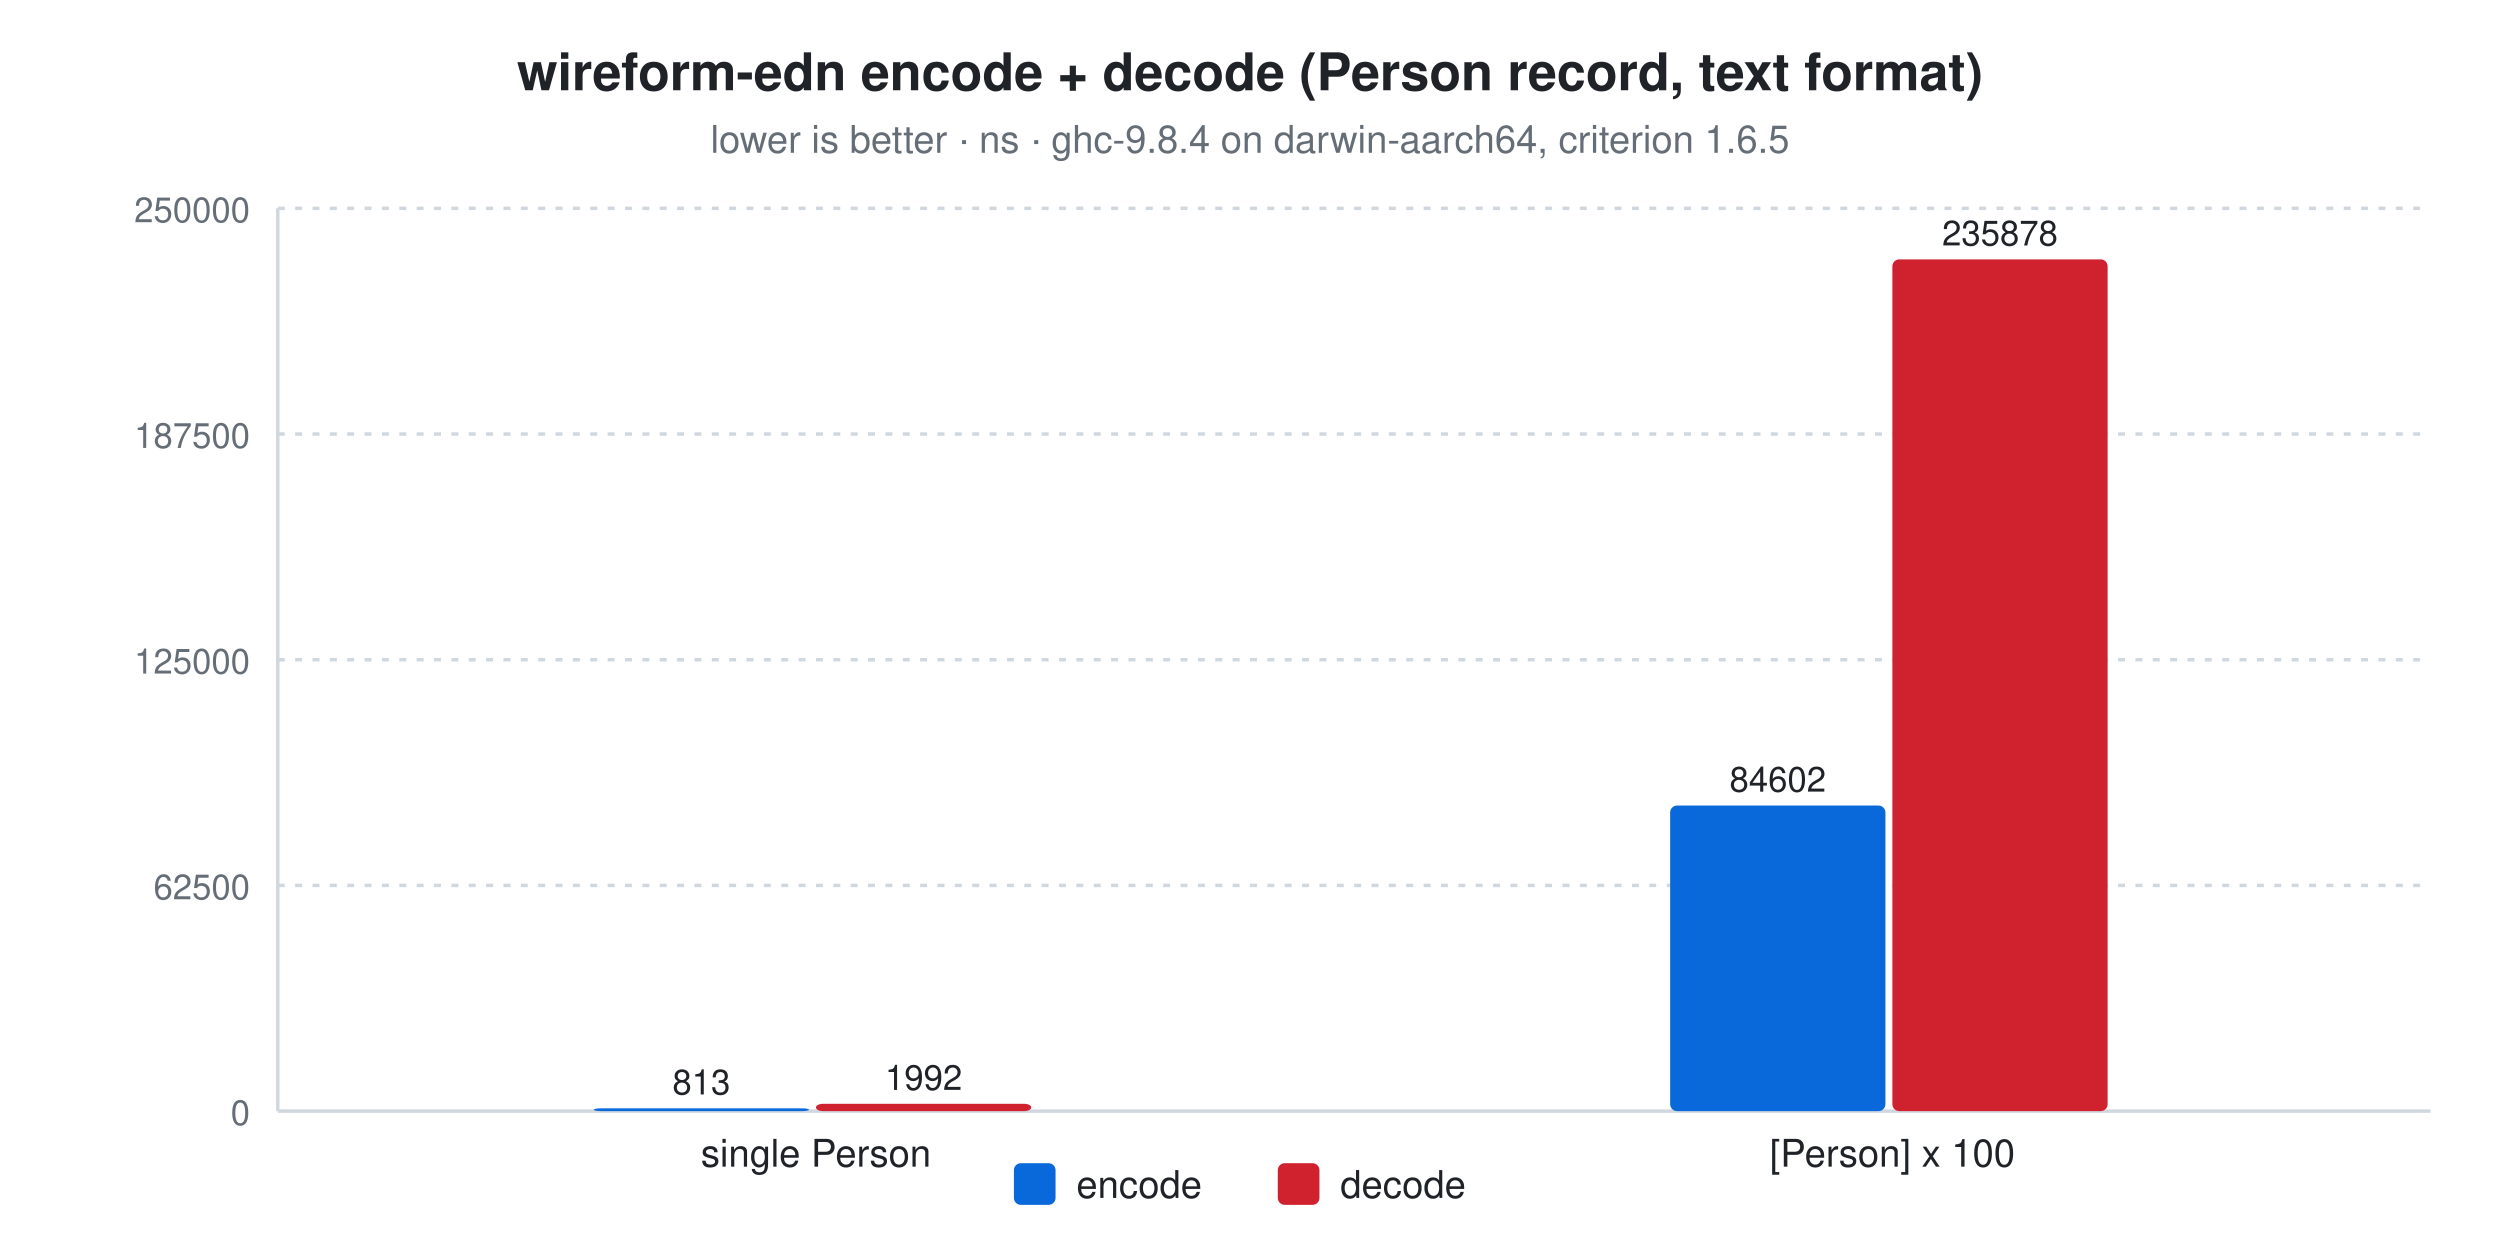
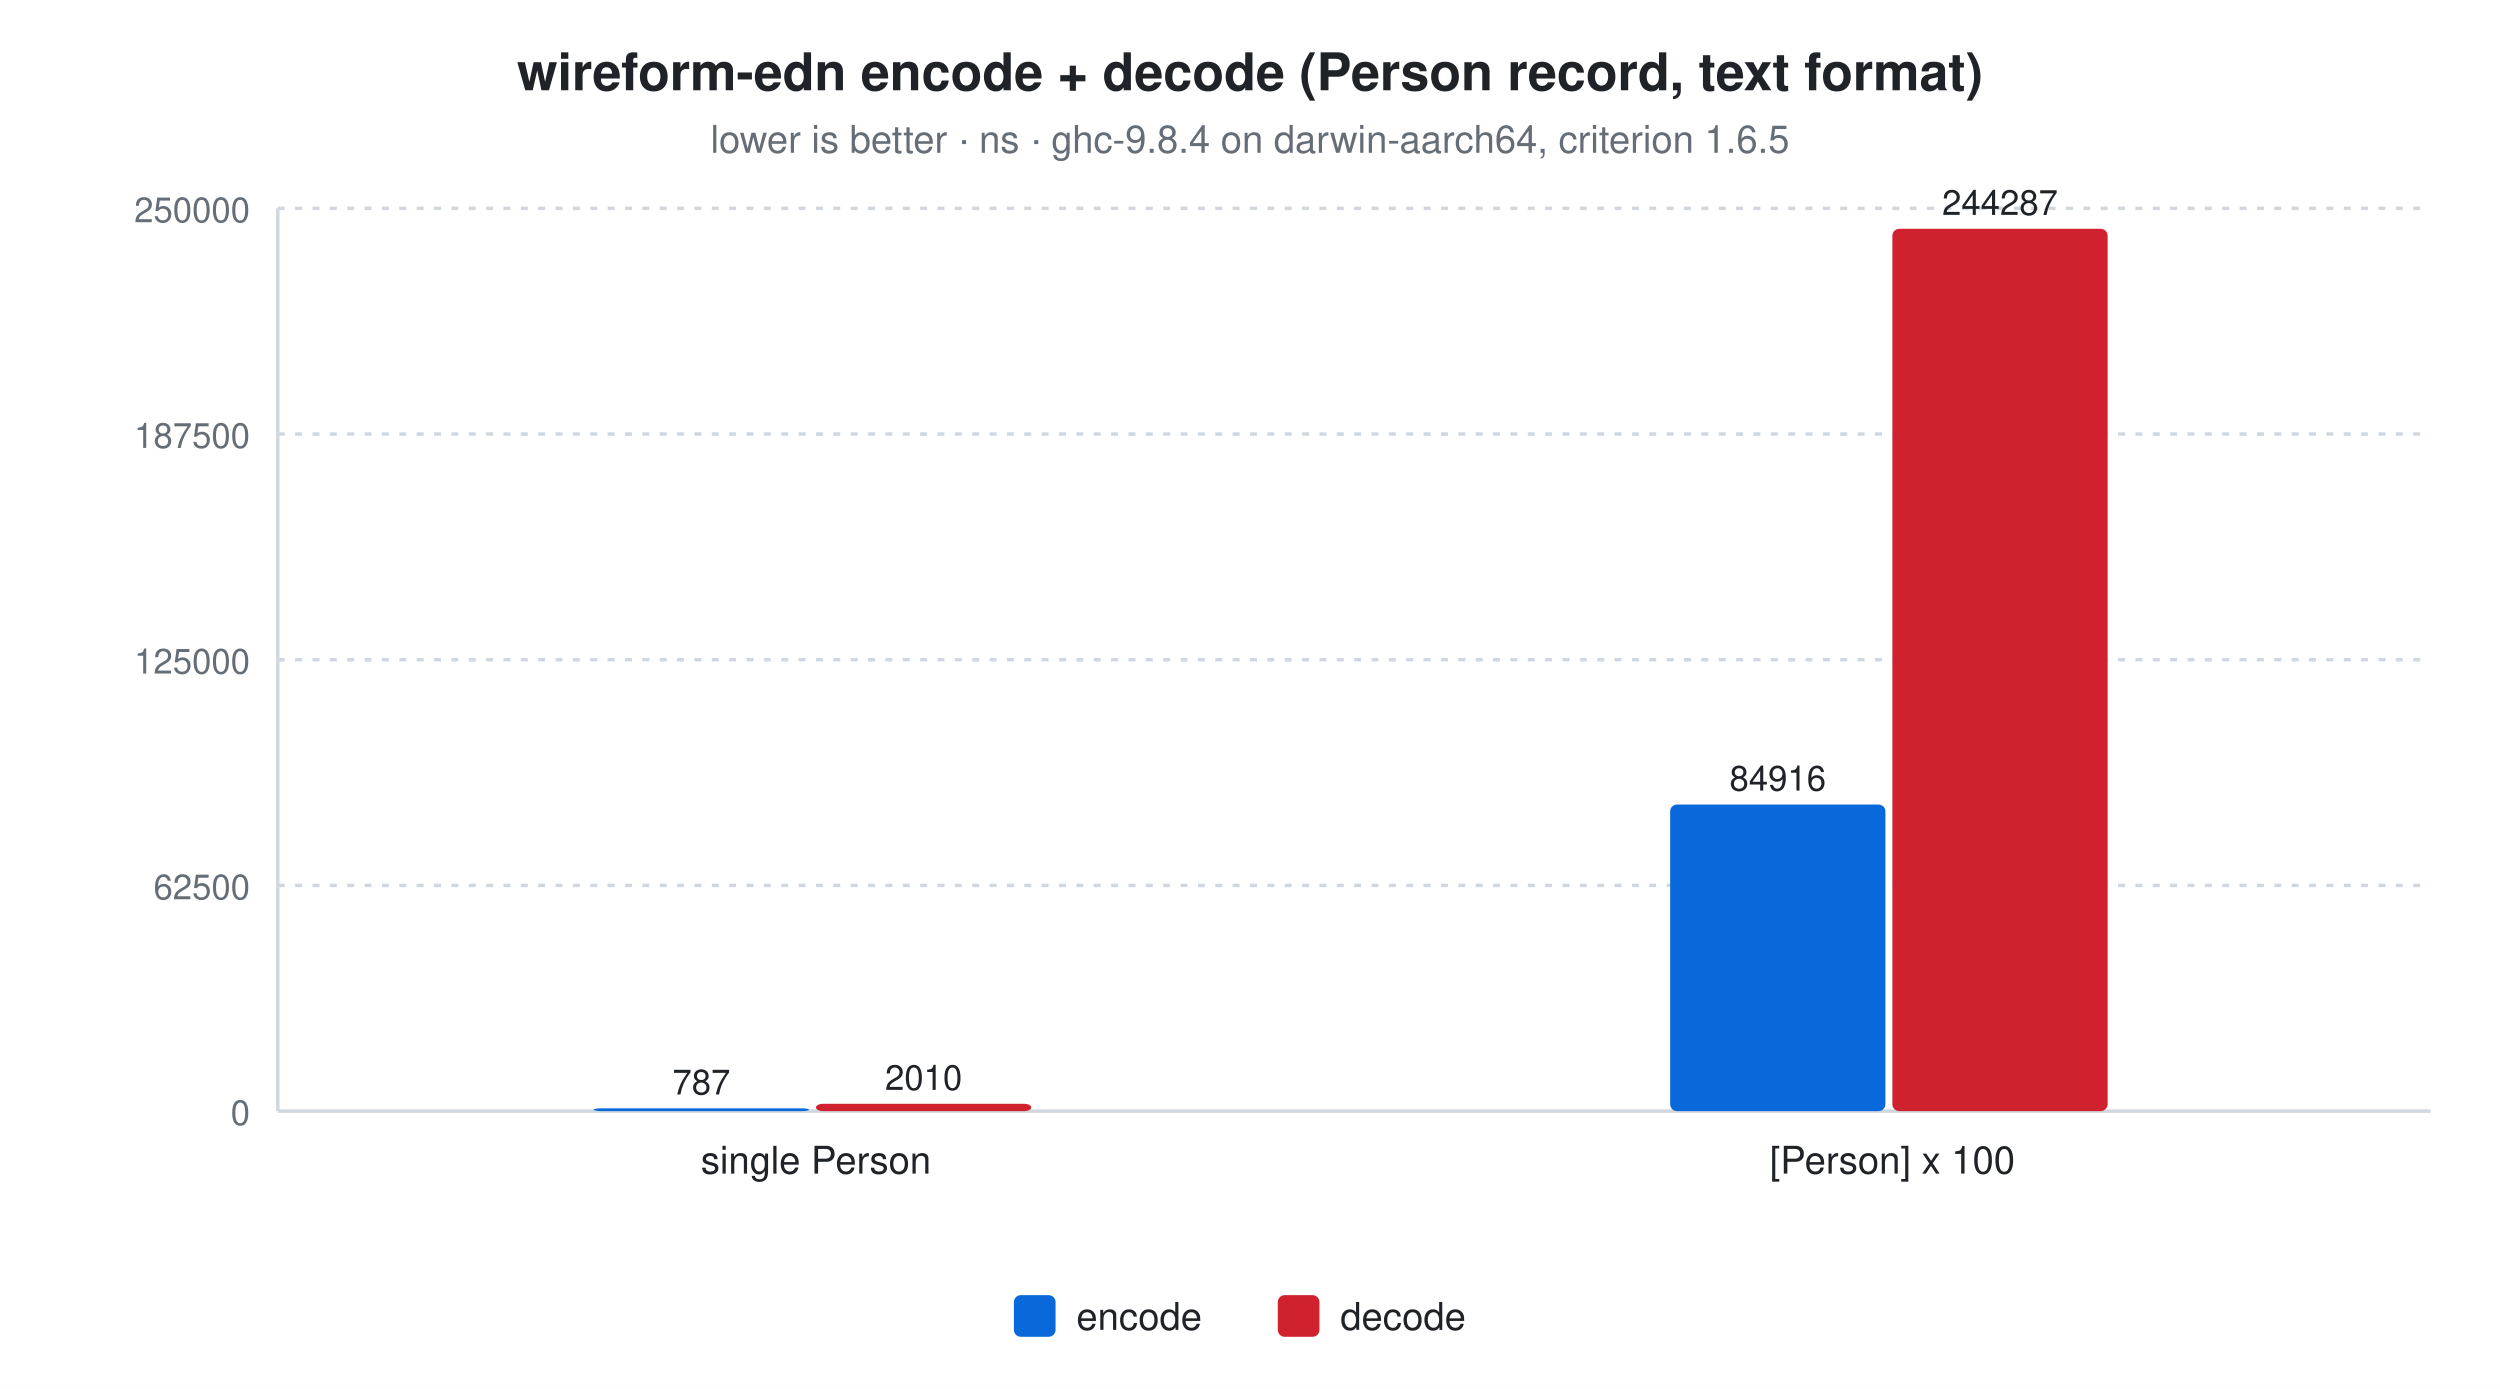
- <svg xmlns="http://www.w3.org/2000/svg" viewBox="0 0 720 360" width="720" height="360" font-family="ui-sans-serif, system-ui, -apple-system, BlinkMacSystemFont, &quot;Segoe UI&quot;, Helvetica, Arial, sans-serif" font-size="12">
-   <rect x="0" y="0" width="720" height="360" fill="#ffffff" />
+ <svg xmlns="http://www.w3.org/2000/svg" viewBox="0 0 720 400" width="720" height="400" font-family="ui-sans-serif, system-ui, -apple-system, BlinkMacSystemFont, &quot;Segoe UI&quot;, Helvetica, Arial, sans-serif" font-size="12">
+   <rect x="0" y="0" width="720" height="400" fill="#ffffff" />
  <text x="360" y="26" text-anchor="middle" font-size="15" font-weight="600" fill="#1f2328">wireform-edn encode + decode (Person record, text format)</text>
  <text x="360" y="44" text-anchor="middle" font-size="11" fill="#656d76">lower is better · ns · ghc-9.8.4 on darwin-aarch64, criterion 1.6.5</text>
  <g stroke="#d0d7de" stroke-width="1">
    <line x1="80" y1="320" x2="700" y2="320" />
    <line x1="80" y1="60" x2="80" y2="320" />
  </g>
  <g>
    <g />
    <text x="72" y="324" text-anchor="end" font-size="10" fill="#656d76">0</text>
    <line x1="80" y1="255" x2="700" y2="255" stroke="#d0d7de" stroke-width="1" stroke-dasharray="2 3" />
    <text x="72" y="259" text-anchor="end" font-size="10" fill="#656d76">62500</text>
    <line x1="80" y1="190" x2="700" y2="190" stroke="#d0d7de" stroke-width="1" stroke-dasharray="2 3" />
    <text x="72" y="194" text-anchor="end" font-size="10" fill="#656d76">125000</text>
    <line x1="80" y1="125" x2="700" y2="125" stroke="#d0d7de" stroke-width="1" stroke-dasharray="2 3" />
    <text x="72" y="129" text-anchor="end" font-size="10" fill="#656d76">187500</text>
    <line x1="80" y1="60" x2="700" y2="60" stroke="#d0d7de" stroke-width="1" stroke-dasharray="2 3" />
    <text x="72" y="64" text-anchor="end" font-size="10" fill="#656d76">250000</text>
  </g>
  <g>
    <rect x="171" y="319.2" width="62" height="0.8" rx="2" fill="#0969da" />
    <rect x="235" y="317.9" width="62" height="2.1" rx="2" fill="#cf222e" />
-     <rect x="481" y="232.0" width="62" height="88.0" rx="2" fill="#0969da" />
-     <rect x="545" y="74.7" width="62" height="245.3" rx="2" fill="#cf222e" />
+     <rect x="481" y="231.7" width="62" height="88.3" rx="2" fill="#0969da" />
+     <rect x="545" y="65.9" width="62" height="254.1" rx="2" fill="#cf222e" />
  </g>
  <g>
-     <text x="202" y="315.2" text-anchor="middle" font-size="10" fill="#1f2328">813</text>
-     <text x="266" y="313.9" text-anchor="middle" font-size="10" fill="#1f2328">1992</text>
-     <text x="512" y="228.0" text-anchor="middle" font-size="10" fill="#1f2328">84602</text>
-     <text x="576" y="70.7" text-anchor="middle" font-size="10" fill="#1f2328">235878</text>
+     <text x="202" y="315.2" text-anchor="middle" font-size="10" fill="#1f2328">787</text>
+     <text x="266" y="313.9" text-anchor="middle" font-size="10" fill="#1f2328">2010</text>
+     <text x="512" y="227.7" text-anchor="middle" font-size="10" fill="#1f2328">84916</text>
+     <text x="576" y="61.9" text-anchor="middle" font-size="10" fill="#1f2328">244287</text>
  </g>
  <g>
-     <text x="235" y="336" text-anchor="middle" font-size="11" fill="#1f2328">single Person</text>
-     <text x="545" y="336" text-anchor="middle" font-size="11" fill="#1f2328">[Person] x 100</text>
+     <text x="235" y="338" text-anchor="middle" font-size="11" fill="#1f2328">single Person</text>
+     <text x="545" y="338" text-anchor="middle" font-size="11" fill="#1f2328">[Person] x 100</text>
  </g>
  <g>
-     <g transform="translate(292, 344)">
+     <g transform="translate(292, 382)">
      <rect x="0" y="-9" width="12" height="12" rx="2" fill="#0969da" />
      <text x="18" y="1" font-size="11" fill="#1f2328">encode</text>
    </g>
-     <g transform="translate(368, 344)">
+     <g transform="translate(368, 382)">
      <rect x="0" y="-9" width="12" height="12" rx="2" fill="#cf222e" />
      <text x="18" y="1" font-size="11" fill="#1f2328">decode</text>
    </g>
  </g>
</svg>
